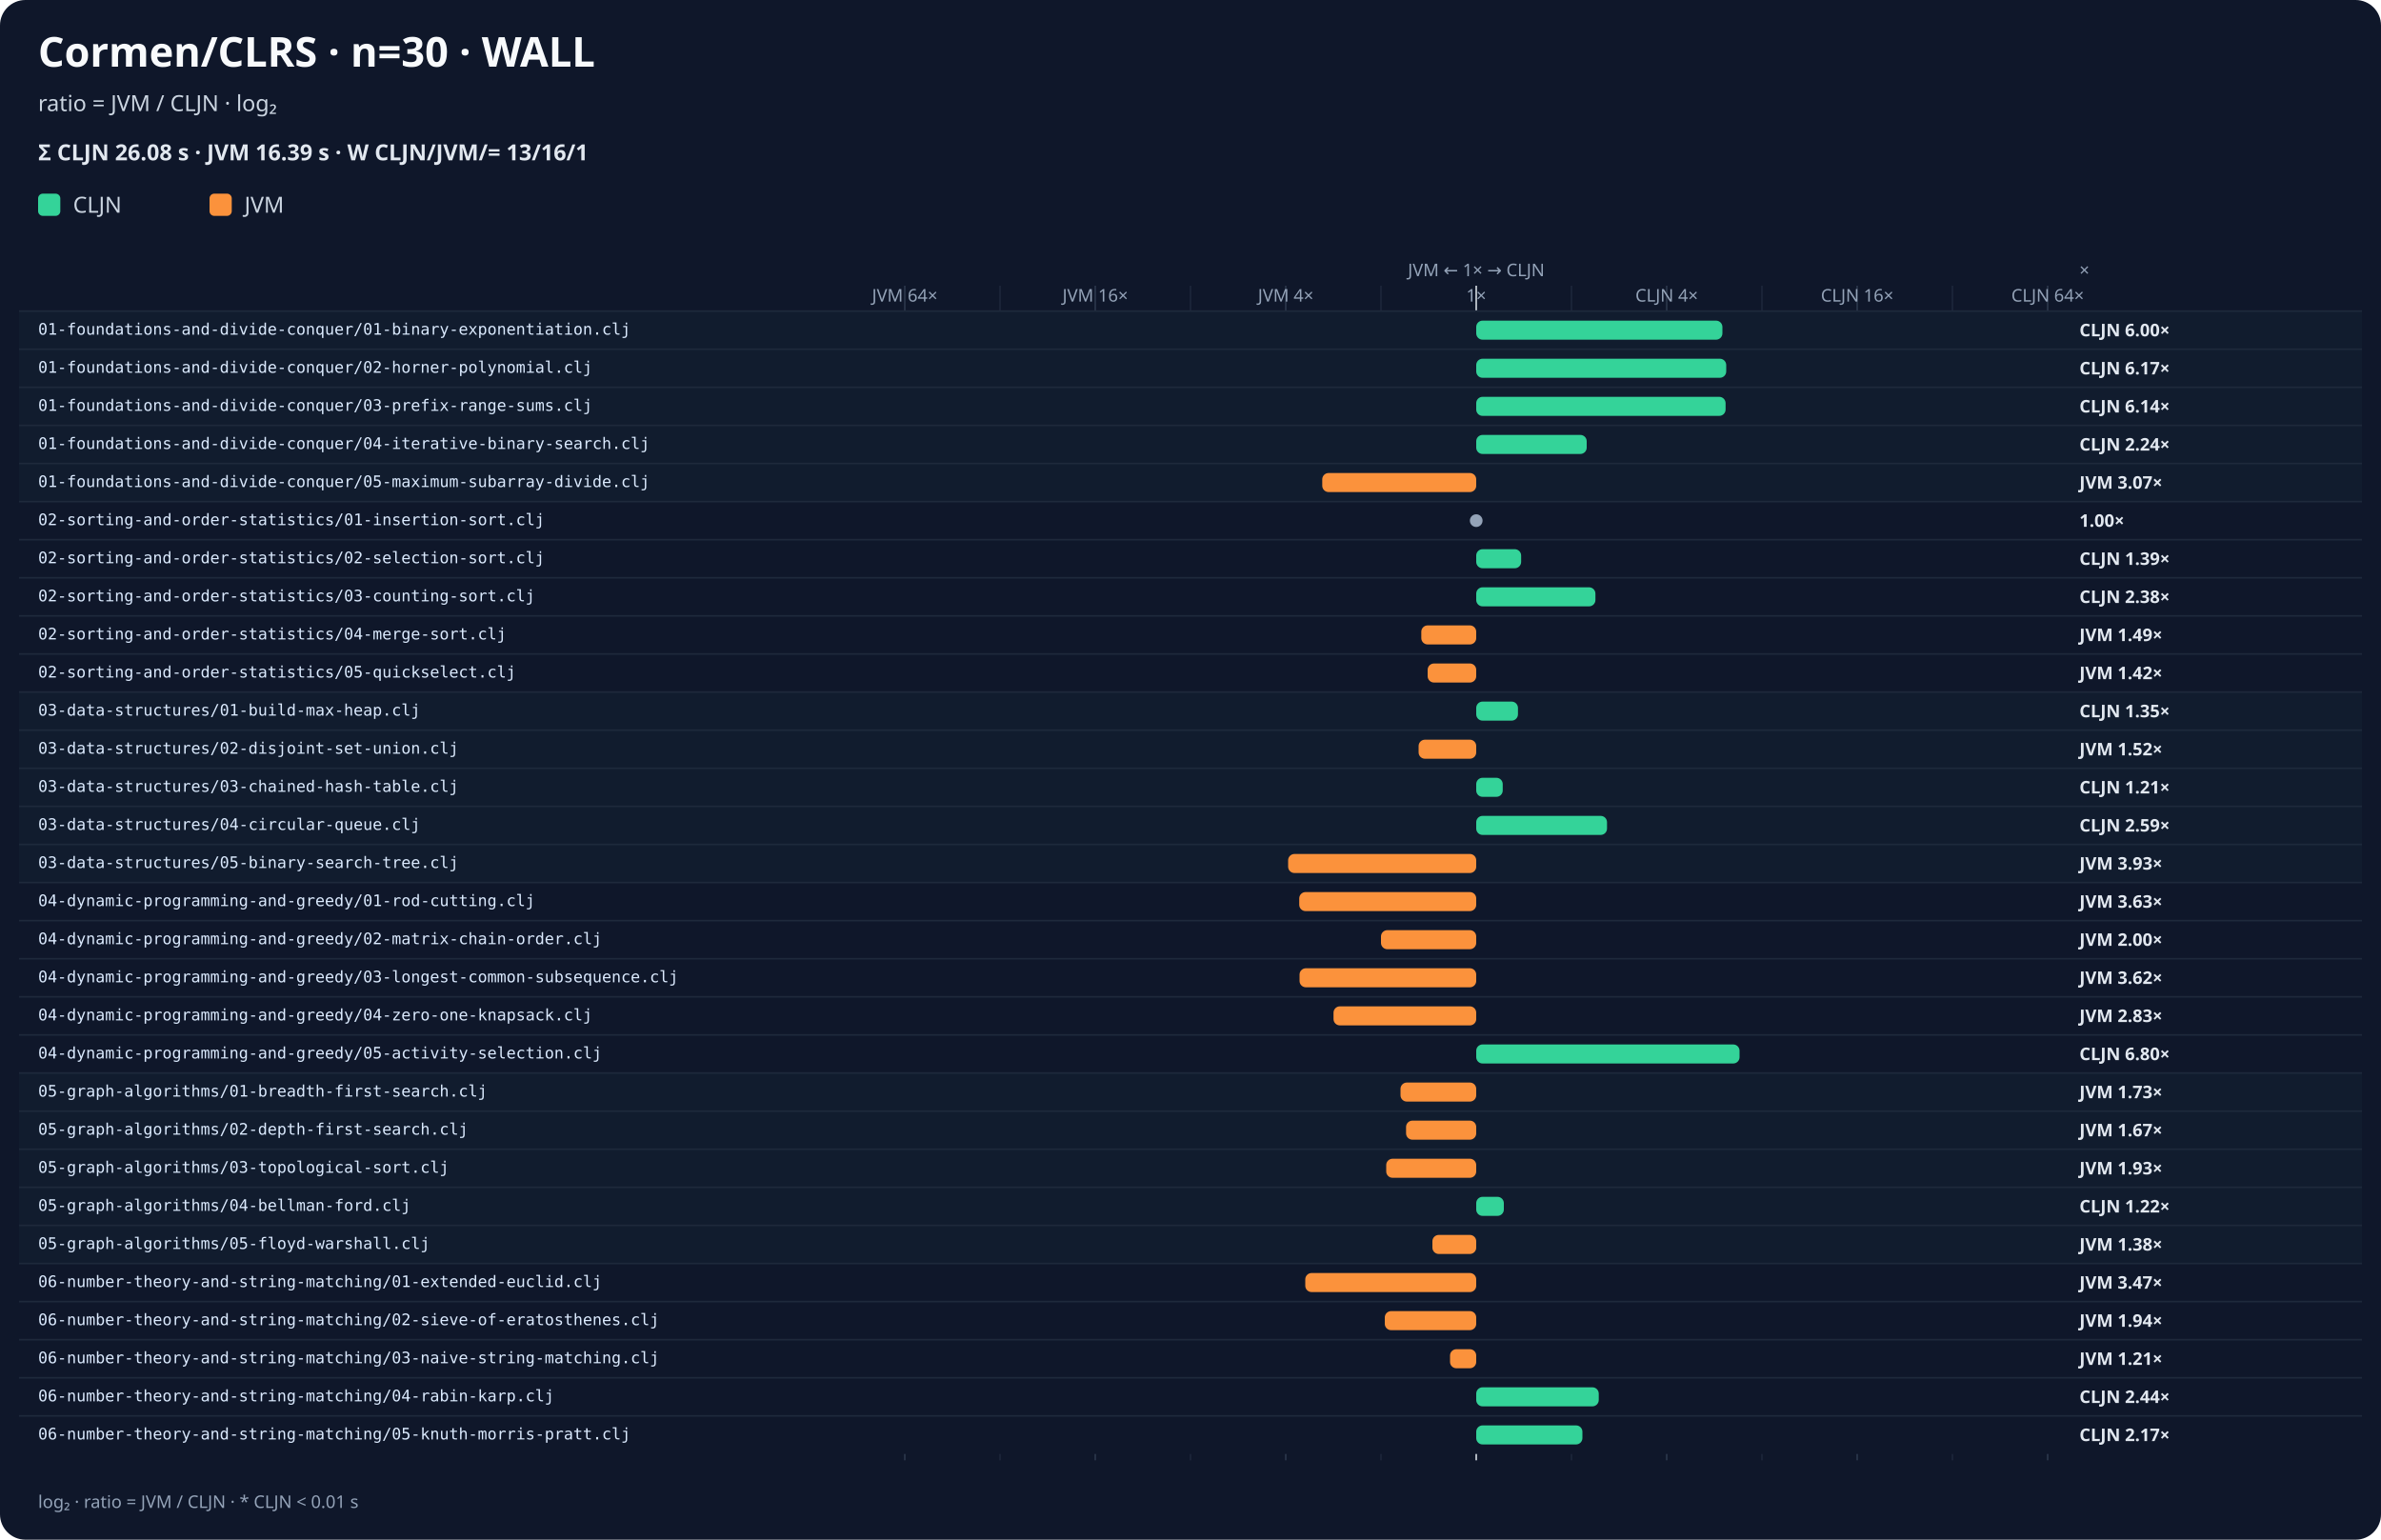
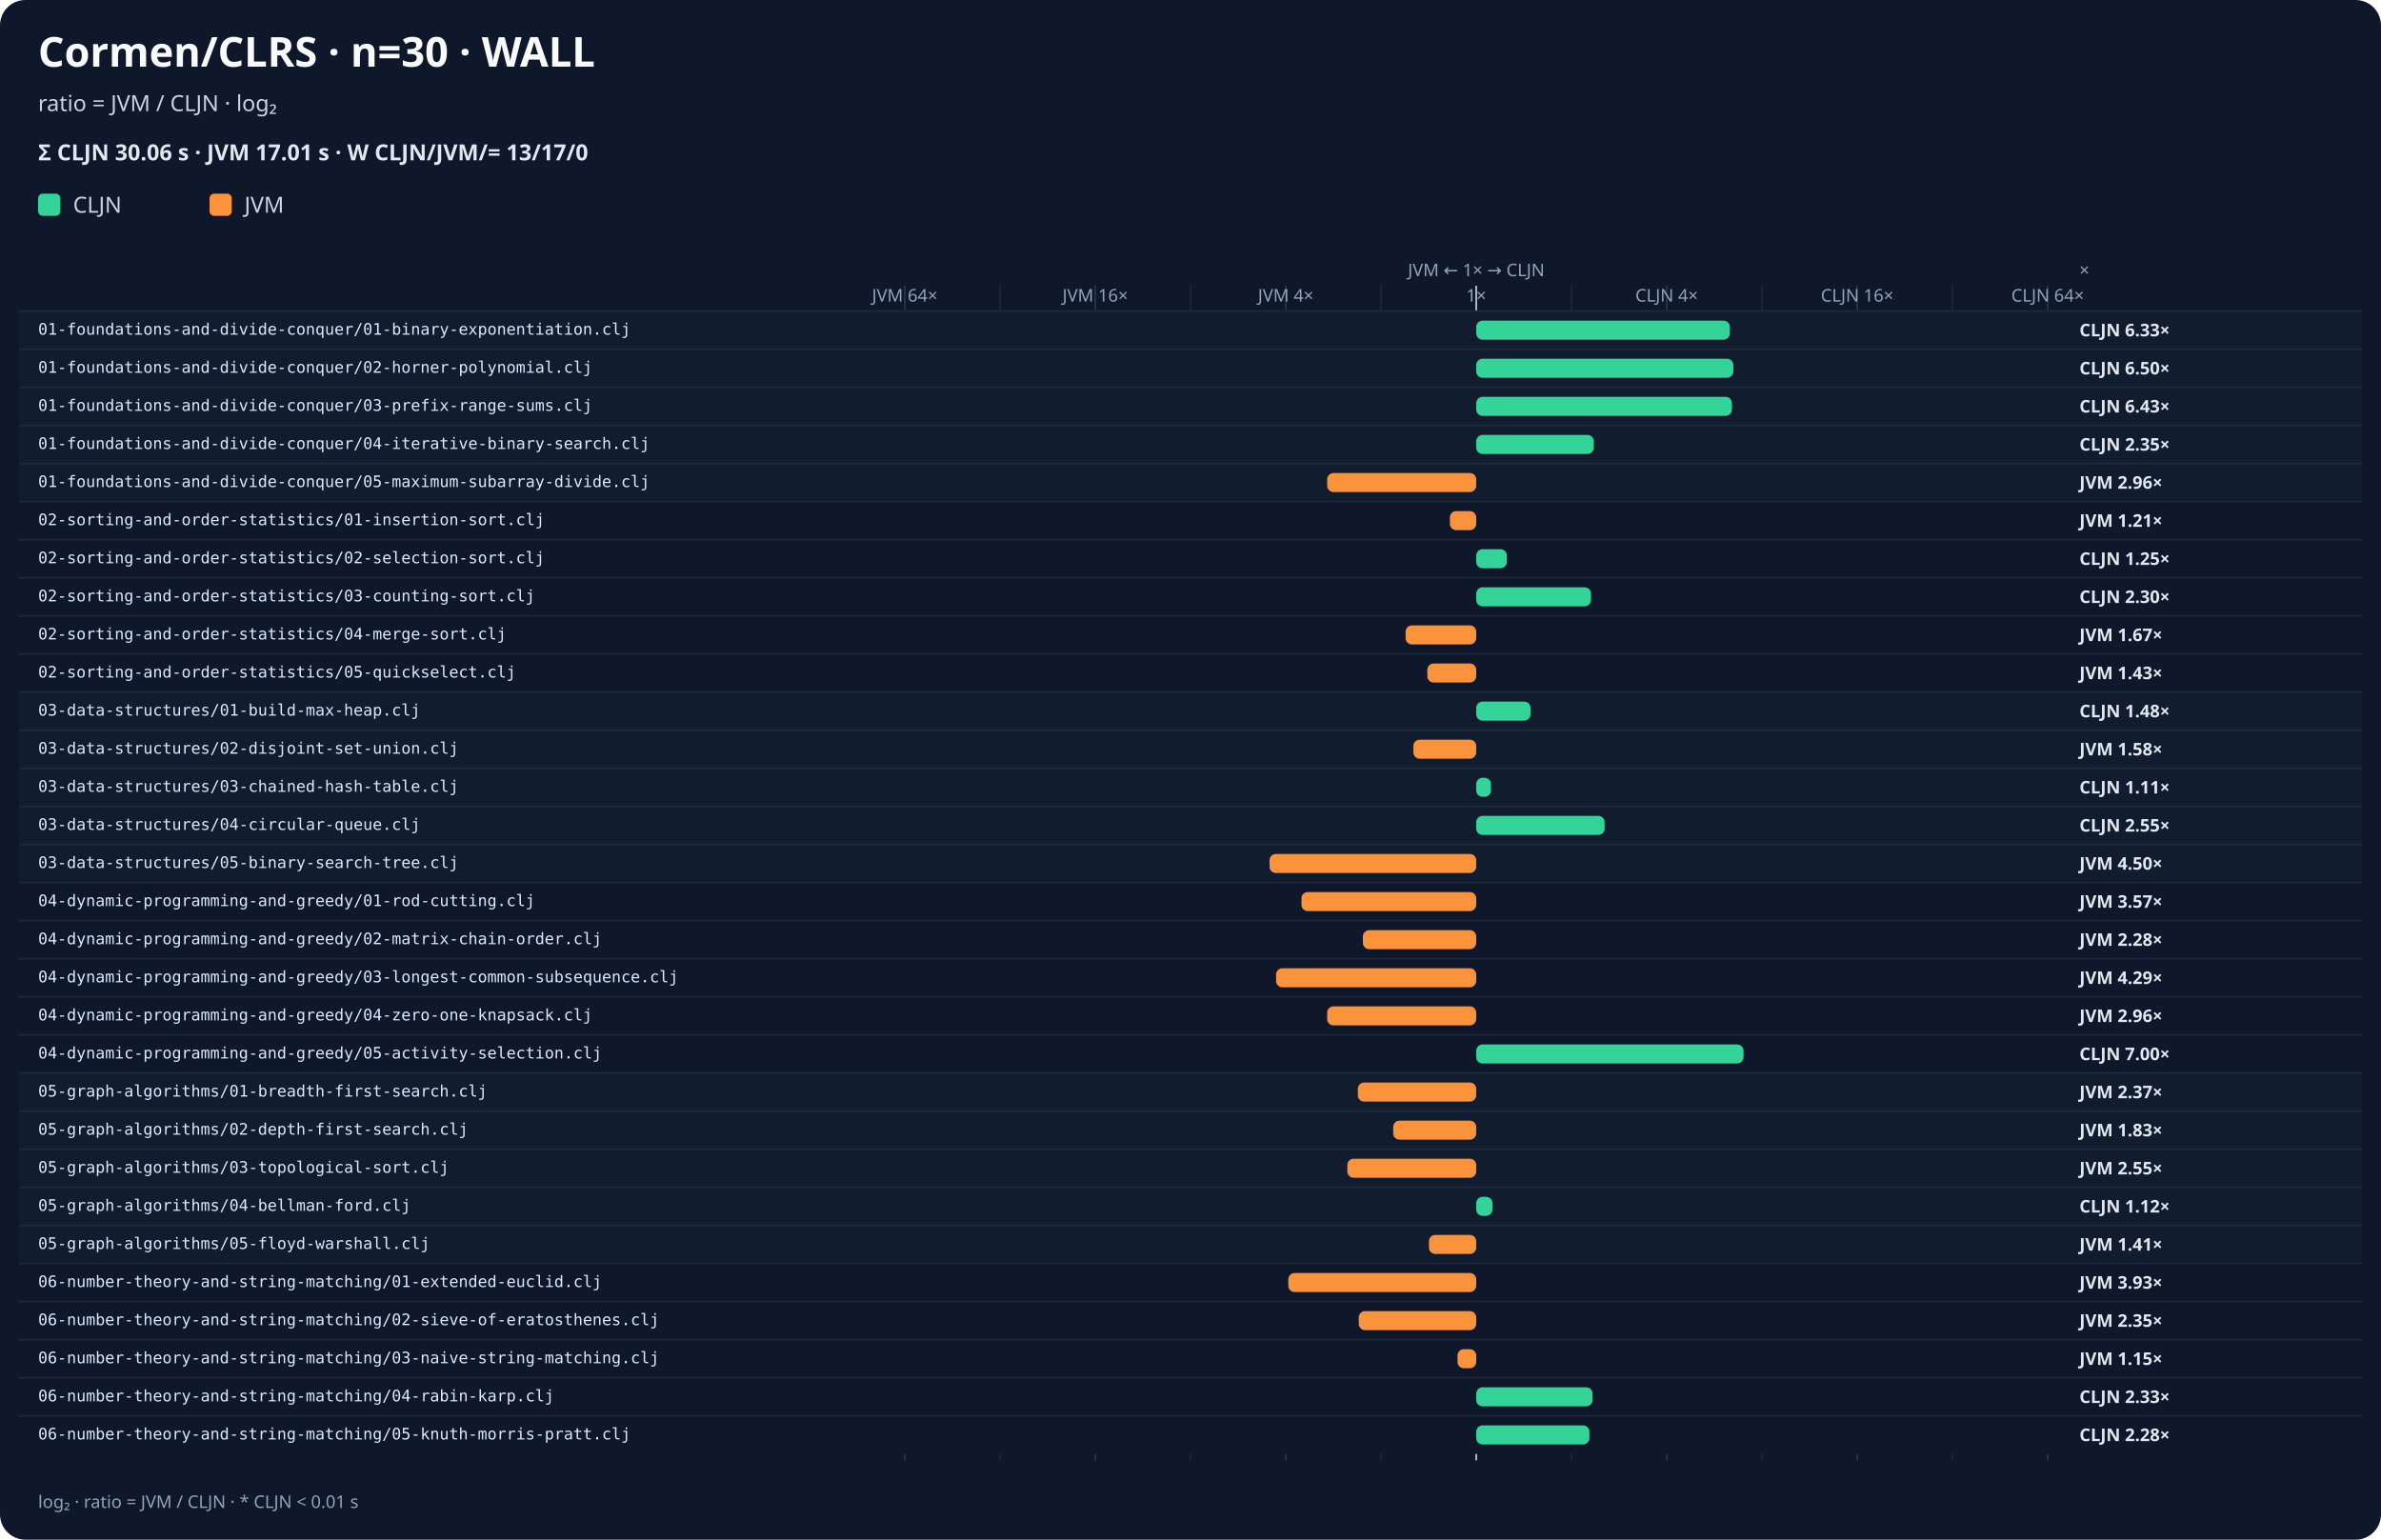
<svg xmlns="http://www.w3.org/2000/svg" width="1500" height="970" viewBox="0 0 1500 970" role="img" aria-labelledby="chart-title chart-desc">
  <style>
.title { fill: #f8fafc; font: 700 26px system-ui, sans-serif; }
.subtitle { fill: #cbd5e1; font: 14px system-ui, sans-serif; }
.summary { fill: #e2e8f0; font: 600 14px system-ui, sans-serif; }
.label { fill: #dbeafe; font: 10px ui-monospace, SFMono-Regular, Consolas, monospace; }
.value { fill: #e2e8f0; font: 600 11px system-ui, sans-serif; }
.axis { fill: #94a3b8; font: 11px system-ui, sans-serif; }
.footer { fill: #94a3b8; font: 11px system-ui, sans-serif; }
</style>
  <rect width="1500" height="970" rx="16" fill="#0f172a" />
  <text x="24" y="42" class="title">Cormen/CLRS · n=30 · WALL</text>
  <text x="24" y="70" class="subtitle">ratio = JVM / CLJN · log₂</text>
-   <text x="24" y="101" class="summary">Σ CLJN 26.08 s · JVM 16.39 s · W CLJN/JVM/= 13/16/1</text>
+   <text x="24" y="101" class="summary">Σ CLJN 30.06 s · JVM 17.01 s · W CLJN/JVM/= 13/17/0</text>
  <rect x="24" y="122" width="14" height="14" rx="3" fill="#34d399" />
  <text x="46" y="134" class="subtitle">CLJN</text>
  <rect x="132" y="122" width="14" height="14" rx="3" fill="#fb923c" />
  <text x="154" y="134" class="subtitle">JVM</text>
  <text x="930" y="174" class="axis" text-anchor="middle">JVM ← 1× → CLJN</text>
  <text x="1310" y="174" class="axis">×</text>
  <line x1="570.0" y1="180" x2="570.0" y2="920" stroke="#334155" opacity="0.75" />
  <text x="570.0" y="190" class="axis" text-anchor="middle">JVM 64×</text>
  <line x1="630.0" y1="180" x2="630.0" y2="920" stroke="#334155" opacity="0.35" />
  <line x1="690.0" y1="180" x2="690.0" y2="920" stroke="#334155" opacity="0.75" />
  <text x="690.0" y="190" class="axis" text-anchor="middle">JVM 16×</text>
  <line x1="750.0" y1="180" x2="750.0" y2="920" stroke="#334155" opacity="0.35" />
  <line x1="810.0" y1="180" x2="810.0" y2="920" stroke="#334155" opacity="0.75" />
  <text x="810.0" y="190" class="axis" text-anchor="middle">JVM 4×</text>
  <line x1="870.0" y1="180" x2="870.0" y2="920" stroke="#334155" opacity="0.35" />
  <line x1="930.0" y1="180" x2="930.0" y2="920" stroke="#e2e8f0" opacity="0.90" />
  <text x="930.0" y="190" class="axis" text-anchor="middle">1×</text>
  <line x1="990.0" y1="180" x2="990.0" y2="920" stroke="#334155" opacity="0.35" />
  <line x1="1050.0" y1="180" x2="1050.0" y2="920" stroke="#334155" opacity="0.75" />
  <text x="1050.0" y="190" class="axis" text-anchor="middle">CLJN 4×</text>
  <line x1="1110.0" y1="180" x2="1110.0" y2="920" stroke="#334155" opacity="0.35" />
  <line x1="1170.0" y1="180" x2="1170.0" y2="920" stroke="#334155" opacity="0.75" />
  <text x="1170.0" y="190" class="axis" text-anchor="middle">CLJN 16×</text>
  <line x1="1230.0" y1="180" x2="1230.0" y2="920" stroke="#334155" opacity="0.35" />
  <line x1="1290.0" y1="180" x2="1290.0" y2="920" stroke="#334155" opacity="0.75" />
  <text x="1290.0" y="190" class="axis" text-anchor="middle">CLJN 64×</text>
  <rect x="12" y="196" width="1476" height="24" fill="#111c2e" />
  <line x1="12" y1="196" x2="1488" y2="196" stroke="#1e293b" />
  <text x="24" y="208.0" class="label" dominant-baseline="middle">01-foundations-and-divide-conquer/01-binary-exponentiation.clj</text>
-   <rect x="930.0" y="202.0" width="155.1" height="12" rx="4" fill="#34d399" />
-   <text x="1310" y="208.0" class="value" dominant-baseline="middle">CLJN 6.00×</text>
+   <rect x="930.0" y="202.0" width="159.8" height="12" rx="4" fill="#34d399" />
+   <text x="1310" y="208.0" class="value" dominant-baseline="middle">CLJN 6.33×</text>
  <rect x="12" y="220" width="1476" height="24" fill="#111c2e" />
  <line x1="12" y1="220" x2="1488" y2="220" stroke="#1e293b" />
  <text x="24" y="232.0" class="label" dominant-baseline="middle">01-foundations-and-divide-conquer/02-horner-polynomial.clj</text>
-   <rect x="930.0" y="226.0" width="157.5" height="12" rx="4" fill="#34d399" />
-   <text x="1310" y="232.0" class="value" dominant-baseline="middle">CLJN 6.17×</text>
+   <rect x="930.0" y="226.0" width="162.0" height="12" rx="4" fill="#34d399" />
+   <text x="1310" y="232.0" class="value" dominant-baseline="middle">CLJN 6.50×</text>
  <rect x="12" y="244" width="1476" height="24" fill="#111c2e" />
  <line x1="12" y1="244" x2="1488" y2="244" stroke="#1e293b" />
  <text x="24" y="256.0" class="label" dominant-baseline="middle">01-foundations-and-divide-conquer/03-prefix-range-sums.clj</text>
-   <rect x="930.0" y="250.0" width="157.1" height="12" rx="4" fill="#34d399" />
-   <text x="1310" y="256.0" class="value" dominant-baseline="middle">CLJN 6.14×</text>
+   <rect x="930.0" y="250.0" width="161.1" height="12" rx="4" fill="#34d399" />
+   <text x="1310" y="256.0" class="value" dominant-baseline="middle">CLJN 6.43×</text>
  <rect x="12" y="268" width="1476" height="24" fill="#111c2e" />
  <line x1="12" y1="268" x2="1488" y2="268" stroke="#1e293b" />
  <text x="24" y="280.0" class="label" dominant-baseline="middle">01-foundations-and-divide-conquer/04-iterative-binary-search.clj</text>
-   <rect x="930.0" y="274.0" width="69.6" height="12" rx="4" fill="#34d399" />
-   <text x="1310" y="280.0" class="value" dominant-baseline="middle">CLJN 2.24×</text>
+   <rect x="930.0" y="274.0" width="74.1" height="12" rx="4" fill="#34d399" />
+   <text x="1310" y="280.0" class="value" dominant-baseline="middle">CLJN 2.35×</text>
  <rect x="12" y="292" width="1476" height="24" fill="#111c2e" />
  <line x1="12" y1="292" x2="1488" y2="292" stroke="#1e293b" />
  <text x="24" y="304.0" class="label" dominant-baseline="middle">01-foundations-and-divide-conquer/05-maximum-subarray-divide.clj</text>
-   <rect x="833.0" y="298.0" width="97.0" height="12" rx="4" fill="#fb923c" />
-   <text x="1310" y="304.0" class="value" dominant-baseline="middle">JVM 3.07×</text>
+   <rect x="836.1" y="298.0" width="93.9" height="12" rx="4" fill="#fb923c" />
+   <text x="1310" y="304.0" class="value" dominant-baseline="middle">JVM 2.96×</text>
  <rect x="12" y="316" width="1476" height="24" fill="#0f172a" />
  <line x1="12" y1="316" x2="1488" y2="316" stroke="#1e293b" />
  <text x="24" y="328.0" class="label" dominant-baseline="middle">02-sorting-and-order-statistics/01-insertion-sort.clj</text>
-   <circle cx="930.0" cy="328.0" r="4" fill="#94a3b8" />
-   <text x="1310" y="328.0" class="value" dominant-baseline="middle">1.00×</text>
+   <rect x="913.4" y="322.0" width="16.6" height="12" rx="4" fill="#fb923c" />
+   <text x="1310" y="328.0" class="value" dominant-baseline="middle">JVM 1.21×</text>
  <rect x="12" y="340" width="1476" height="24" fill="#0f172a" />
  <line x1="12" y1="340" x2="1488" y2="340" stroke="#1e293b" />
  <text x="24" y="352.0" class="label" dominant-baseline="middle">02-sorting-and-order-statistics/02-selection-sort.clj</text>
-   <rect x="930.0" y="346.0" width="28.3" height="12" rx="4" fill="#34d399" />
-   <text x="1310" y="352.0" class="value" dominant-baseline="middle">CLJN 1.39×</text>
+   <rect x="930.0" y="346.0" width="19.3" height="12" rx="4" fill="#34d399" />
+   <text x="1310" y="352.0" class="value" dominant-baseline="middle">CLJN 1.25×</text>
  <rect x="12" y="364" width="1476" height="24" fill="#0f172a" />
  <line x1="12" y1="364" x2="1488" y2="364" stroke="#1e293b" />
  <text x="24" y="376.0" class="label" dominant-baseline="middle">02-sorting-and-order-statistics/03-counting-sort.clj</text>
-   <rect x="930.0" y="370.0" width="75.1" height="12" rx="4" fill="#34d399" />
-   <text x="1310" y="376.0" class="value" dominant-baseline="middle">CLJN 2.38×</text>
+   <rect x="930.0" y="370.0" width="72.3" height="12" rx="4" fill="#34d399" />
+   <text x="1310" y="376.0" class="value" dominant-baseline="middle">CLJN 2.30×</text>
  <rect x="12" y="388" width="1476" height="24" fill="#0f172a" />
  <line x1="12" y1="388" x2="1488" y2="388" stroke="#1e293b" />
  <text x="24" y="400.0" class="label" dominant-baseline="middle">02-sorting-and-order-statistics/04-merge-sort.clj</text>
-   <rect x="895.4" y="394.0" width="34.6" height="12" rx="4" fill="#fb923c" />
-   <text x="1310" y="400.0" class="value" dominant-baseline="middle">JVM 1.49×</text>
+   <rect x="885.5" y="394.0" width="44.5" height="12" rx="4" fill="#fb923c" />
+   <text x="1310" y="400.0" class="value" dominant-baseline="middle">JVM 1.67×</text>
  <rect x="12" y="412" width="1476" height="24" fill="#0f172a" />
  <line x1="12" y1="412" x2="1488" y2="412" stroke="#1e293b" />
  <text x="24" y="424.0" class="label" dominant-baseline="middle">02-sorting-and-order-statistics/05-quickselect.clj</text>
-   <rect x="899.4" y="418.0" width="30.6" height="12" rx="4" fill="#fb923c" />
-   <text x="1310" y="424.0" class="value" dominant-baseline="middle">JVM 1.42×</text>
+   <rect x="899.2" y="418.0" width="30.8" height="12" rx="4" fill="#fb923c" />
+   <text x="1310" y="424.0" class="value" dominant-baseline="middle">JVM 1.43×</text>
  <rect x="12" y="436" width="1476" height="24" fill="#111c2e" />
  <line x1="12" y1="436" x2="1488" y2="436" stroke="#1e293b" />
  <text x="24" y="448.0" class="label" dominant-baseline="middle">03-data-structures/01-build-max-heap.clj</text>
-   <rect x="930.0" y="442.0" width="26.3" height="12" rx="4" fill="#34d399" />
-   <text x="1310" y="448.0" class="value" dominant-baseline="middle">CLJN 1.35×</text>
+   <rect x="930.0" y="442.0" width="34.2" height="12" rx="4" fill="#34d399" />
+   <text x="1310" y="448.0" class="value" dominant-baseline="middle">CLJN 1.48×</text>
  <rect x="12" y="460" width="1476" height="24" fill="#111c2e" />
  <line x1="12" y1="460" x2="1488" y2="460" stroke="#1e293b" />
  <text x="24" y="472.0" class="label" dominant-baseline="middle">03-data-structures/02-disjoint-set-union.clj</text>
-   <rect x="893.7" y="466.0" width="36.3" height="12" rx="4" fill="#fb923c" />
-   <text x="1310" y="472.0" class="value" dominant-baseline="middle">JVM 1.52×</text>
+   <rect x="890.4" y="466.0" width="39.6" height="12" rx="4" fill="#fb923c" />
+   <text x="1310" y="472.0" class="value" dominant-baseline="middle">JVM 1.58×</text>
  <rect x="12" y="484" width="1476" height="24" fill="#111c2e" />
  <line x1="12" y1="484" x2="1488" y2="484" stroke="#1e293b" />
  <text x="24" y="496.0" class="label" dominant-baseline="middle">03-data-structures/03-chained-hash-table.clj</text>
-   <rect x="930.0" y="490.0" width="16.7" height="12" rx="4" fill="#34d399" />
-   <text x="1310" y="496.0" class="value" dominant-baseline="middle">CLJN 1.21×</text>
+   <rect x="930.0" y="490.0" width="9.3" height="12" rx="4" fill="#34d399" />
+   <text x="1310" y="496.0" class="value" dominant-baseline="middle">CLJN 1.11×</text>
  <rect x="12" y="508" width="1476" height="24" fill="#111c2e" />
  <line x1="12" y1="508" x2="1488" y2="508" stroke="#1e293b" />
  <text x="24" y="520.0" class="label" dominant-baseline="middle">03-data-structures/04-circular-queue.clj</text>
-   <rect x="930.0" y="514.0" width="82.4" height="12" rx="4" fill="#34d399" />
-   <text x="1310" y="520.0" class="value" dominant-baseline="middle">CLJN 2.59×</text>
+   <rect x="930.0" y="514.0" width="80.9" height="12" rx="4" fill="#34d399" />
+   <text x="1310" y="520.0" class="value" dominant-baseline="middle">CLJN 2.55×</text>
  <rect x="12" y="532" width="1476" height="24" fill="#111c2e" />
  <line x1="12" y1="532" x2="1488" y2="532" stroke="#1e293b" />
  <text x="24" y="544.0" class="label" dominant-baseline="middle">03-data-structures/05-binary-search-tree.clj</text>
-   <rect x="811.5" y="538.0" width="118.5" height="12" rx="4" fill="#fb923c" />
-   <text x="1310" y="544.0" class="value" dominant-baseline="middle">JVM 3.93×</text>
+   <rect x="799.8" y="538.0" width="130.2" height="12" rx="4" fill="#fb923c" />
+   <text x="1310" y="544.0" class="value" dominant-baseline="middle">JVM 4.50×</text>
  <rect x="12" y="556" width="1476" height="24" fill="#0f172a" />
  <line x1="12" y1="556" x2="1488" y2="556" stroke="#1e293b" />
  <text x="24" y="568.0" class="label" dominant-baseline="middle">04-dynamic-programming-and-greedy/01-rod-cutting.clj</text>
-   <rect x="818.5" y="562.0" width="111.5" height="12" rx="4" fill="#fb923c" />
-   <text x="1310" y="568.0" class="value" dominant-baseline="middle">JVM 3.63×</text>
+   <rect x="819.9" y="562.0" width="110.1" height="12" rx="4" fill="#fb923c" />
+   <text x="1310" y="568.0" class="value" dominant-baseline="middle">JVM 3.57×</text>
  <rect x="12" y="580" width="1476" height="24" fill="#0f172a" />
  <line x1="12" y1="580" x2="1488" y2="580" stroke="#1e293b" />
  <text x="24" y="592.0" class="label" dominant-baseline="middle">04-dynamic-programming-and-greedy/02-matrix-chain-order.clj</text>
-   <rect x="870.0" y="586.0" width="60.0" height="12" rx="4" fill="#fb923c" />
-   <text x="1310" y="592.0" class="value" dominant-baseline="middle">JVM 2.00×</text>
+   <rect x="858.6" y="586.0" width="71.4" height="12" rx="4" fill="#fb923c" />
+   <text x="1310" y="592.0" class="value" dominant-baseline="middle">JVM 2.28×</text>
  <rect x="12" y="604" width="1476" height="24" fill="#0f172a" />
  <line x1="12" y1="604" x2="1488" y2="604" stroke="#1e293b" />
  <text x="24" y="616.0" class="label" dominant-baseline="middle">04-dynamic-programming-and-greedy/03-longest-common-subsequence.clj</text>
-   <rect x="818.7" y="610.0" width="111.3" height="12" rx="4" fill="#fb923c" />
-   <text x="1310" y="616.0" class="value" dominant-baseline="middle">JVM 3.62×</text>
+   <rect x="803.9" y="610.0" width="126.1" height="12" rx="4" fill="#fb923c" />
+   <text x="1310" y="616.0" class="value" dominant-baseline="middle">JVM 4.29×</text>
  <rect x="12" y="628" width="1476" height="24" fill="#0f172a" />
  <line x1="12" y1="628" x2="1488" y2="628" stroke="#1e293b" />
  <text x="24" y="640.0" class="label" dominant-baseline="middle">04-dynamic-programming-and-greedy/04-zero-one-knapsack.clj</text>
-   <rect x="840.1" y="634.0" width="89.9" height="12" rx="4" fill="#fb923c" />
-   <text x="1310" y="640.0" class="value" dominant-baseline="middle">JVM 2.83×</text>
+   <rect x="836.1" y="634.0" width="93.9" height="12" rx="4" fill="#fb923c" />
+   <text x="1310" y="640.0" class="value" dominant-baseline="middle">JVM 2.96×</text>
  <rect x="12" y="652" width="1476" height="24" fill="#0f172a" />
  <line x1="12" y1="652" x2="1488" y2="652" stroke="#1e293b" />
  <text x="24" y="664.0" class="label" dominant-baseline="middle">04-dynamic-programming-and-greedy/05-activity-selection.clj</text>
-   <rect x="930.0" y="658.0" width="165.9" height="12" rx="4" fill="#34d399" />
-   <text x="1310" y="664.0" class="value" dominant-baseline="middle">CLJN 6.80×</text>
+   <rect x="930.0" y="658.0" width="168.4" height="12" rx="4" fill="#34d399" />
+   <text x="1310" y="664.0" class="value" dominant-baseline="middle">CLJN 7.00×</text>
  <rect x="12" y="676" width="1476" height="24" fill="#111c2e" />
  <line x1="12" y1="676" x2="1488" y2="676" stroke="#1e293b" />
  <text x="24" y="688.0" class="label" dominant-baseline="middle">05-graph-algorithms/01-breadth-first-search.clj</text>
-   <rect x="882.3" y="682.0" width="47.7" height="12" rx="4" fill="#fb923c" />
-   <text x="1310" y="688.0" class="value" dominant-baseline="middle">JVM 1.73×</text>
+   <rect x="855.4" y="682.0" width="74.6" height="12" rx="4" fill="#fb923c" />
+   <text x="1310" y="688.0" class="value" dominant-baseline="middle">JVM 2.37×</text>
  <rect x="12" y="700" width="1476" height="24" fill="#111c2e" />
  <line x1="12" y1="700" x2="1488" y2="700" stroke="#1e293b" />
  <text x="24" y="712.0" class="label" dominant-baseline="middle">05-graph-algorithms/02-depth-first-search.clj</text>
-   <rect x="885.8" y="706.0" width="44.2" height="12" rx="4" fill="#fb923c" />
-   <text x="1310" y="712.0" class="value" dominant-baseline="middle">JVM 1.67×</text>
+   <rect x="877.7" y="706.0" width="52.3" height="12" rx="4" fill="#fb923c" />
+   <text x="1310" y="712.0" class="value" dominant-baseline="middle">JVM 1.83×</text>
  <rect x="12" y="724" width="1476" height="24" fill="#111c2e" />
  <line x1="12" y1="724" x2="1488" y2="724" stroke="#1e293b" />
  <text x="24" y="736.0" class="label" dominant-baseline="middle">05-graph-algorithms/03-topological-sort.clj</text>
-   <rect x="873.3" y="730.0" width="56.7" height="12" rx="4" fill="#fb923c" />
-   <text x="1310" y="736.0" class="value" dominant-baseline="middle">JVM 1.93×</text>
+   <rect x="848.8" y="730.0" width="81.2" height="12" rx="4" fill="#fb923c" />
+   <text x="1310" y="736.0" class="value" dominant-baseline="middle">JVM 2.55×</text>
  <rect x="12" y="748" width="1476" height="24" fill="#111c2e" />
  <line x1="12" y1="748" x2="1488" y2="748" stroke="#1e293b" />
  <text x="24" y="760.0" class="label" dominant-baseline="middle">05-graph-algorithms/04-bellman-ford.clj</text>
-   <rect x="930.0" y="754.0" width="17.4" height="12" rx="4" fill="#34d399" />
-   <text x="1310" y="760.0" class="value" dominant-baseline="middle">CLJN 1.22×</text>
+   <rect x="930.0" y="754.0" width="10.2" height="12" rx="4" fill="#34d399" />
+   <text x="1310" y="760.0" class="value" dominant-baseline="middle">CLJN 1.12×</text>
  <rect x="12" y="772" width="1476" height="24" fill="#111c2e" />
  <line x1="12" y1="772" x2="1488" y2="772" stroke="#1e293b" />
  <text x="24" y="784.0" class="label" dominant-baseline="middle">05-graph-algorithms/05-floyd-warshall.clj</text>
-   <rect x="902.4" y="778.0" width="27.6" height="12" rx="4" fill="#fb923c" />
-   <text x="1310" y="784.0" class="value" dominant-baseline="middle">JVM 1.38×</text>
+   <rect x="900.2" y="778.0" width="29.8" height="12" rx="4" fill="#fb923c" />
+   <text x="1310" y="784.0" class="value" dominant-baseline="middle">JVM 1.41×</text>
  <rect x="12" y="796" width="1476" height="24" fill="#0f172a" />
  <line x1="12" y1="796" x2="1488" y2="796" stroke="#1e293b" />
  <text x="24" y="808.0" class="label" dominant-baseline="middle">06-number-theory-and-string-matching/01-extended-euclid.clj</text>
-   <rect x="822.3" y="802.0" width="107.7" height="12" rx="4" fill="#fb923c" />
-   <text x="1310" y="808.0" class="value" dominant-baseline="middle">JVM 3.47×</text>
+   <rect x="811.6" y="802.0" width="118.4" height="12" rx="4" fill="#fb923c" />
+   <text x="1310" y="808.0" class="value" dominant-baseline="middle">JVM 3.93×</text>
  <rect x="12" y="820" width="1476" height="24" fill="#0f172a" />
  <line x1="12" y1="820" x2="1488" y2="820" stroke="#1e293b" />
  <text x="24" y="832.0" class="label" dominant-baseline="middle">06-number-theory-and-string-matching/02-sieve-of-eratosthenes.clj</text>
-   <rect x="872.4" y="826.0" width="57.6" height="12" rx="4" fill="#fb923c" />
-   <text x="1310" y="832.0" class="value" dominant-baseline="middle">JVM 1.94×</text>
+   <rect x="856.0" y="826.0" width="74.0" height="12" rx="4" fill="#fb923c" />
+   <text x="1310" y="832.0" class="value" dominant-baseline="middle">JVM 2.35×</text>
  <rect x="12" y="844" width="1476" height="24" fill="#0f172a" />
  <line x1="12" y1="844" x2="1488" y2="844" stroke="#1e293b" />
  <text x="24" y="856.0" class="label" dominant-baseline="middle">06-number-theory-and-string-matching/03-naive-string-matching.clj</text>
-   <rect x="913.5" y="850.0" width="16.5" height="12" rx="4" fill="#fb923c" />
-   <text x="1310" y="856.0" class="value" dominant-baseline="middle">JVM 1.21×</text>
+   <rect x="918.2" y="850.0" width="11.8" height="12" rx="4" fill="#fb923c" />
+   <text x="1310" y="856.0" class="value" dominant-baseline="middle">JVM 1.15×</text>
  <rect x="12" y="868" width="1476" height="24" fill="#0f172a" />
  <line x1="12" y1="868" x2="1488" y2="868" stroke="#1e293b" />
  <text x="24" y="880.0" class="label" dominant-baseline="middle">06-number-theory-and-string-matching/04-rabin-karp.clj</text>
-   <rect x="930.0" y="874.0" width="77.2" height="12" rx="4" fill="#34d399" />
-   <text x="1310" y="880.0" class="value" dominant-baseline="middle">CLJN 2.44×</text>
+   <rect x="930.0" y="874.0" width="73.3" height="12" rx="4" fill="#34d399" />
+   <text x="1310" y="880.0" class="value" dominant-baseline="middle">CLJN 2.33×</text>
  <rect x="12" y="892" width="1476" height="24" fill="#0f172a" />
  <line x1="12" y1="892" x2="1488" y2="892" stroke="#1e293b" />
  <text x="24" y="904.0" class="label" dominant-baseline="middle">06-number-theory-and-string-matching/05-knuth-morris-pratt.clj</text>
-   <rect x="930.0" y="898.0" width="66.9" height="12" rx="4" fill="#34d399" />
-   <text x="1310" y="904.0" class="value" dominant-baseline="middle">CLJN 2.17×</text>
+   <rect x="930.0" y="898.0" width="71.3" height="12" rx="4" fill="#34d399" />
+   <text x="1310" y="904.0" class="value" dominant-baseline="middle">CLJN 2.28×</text>
  <text x="24" y="950" class="footer">log₂ · ratio = JVM / CLJN · * CLJN &lt; 0.01 s</text>
</svg>
